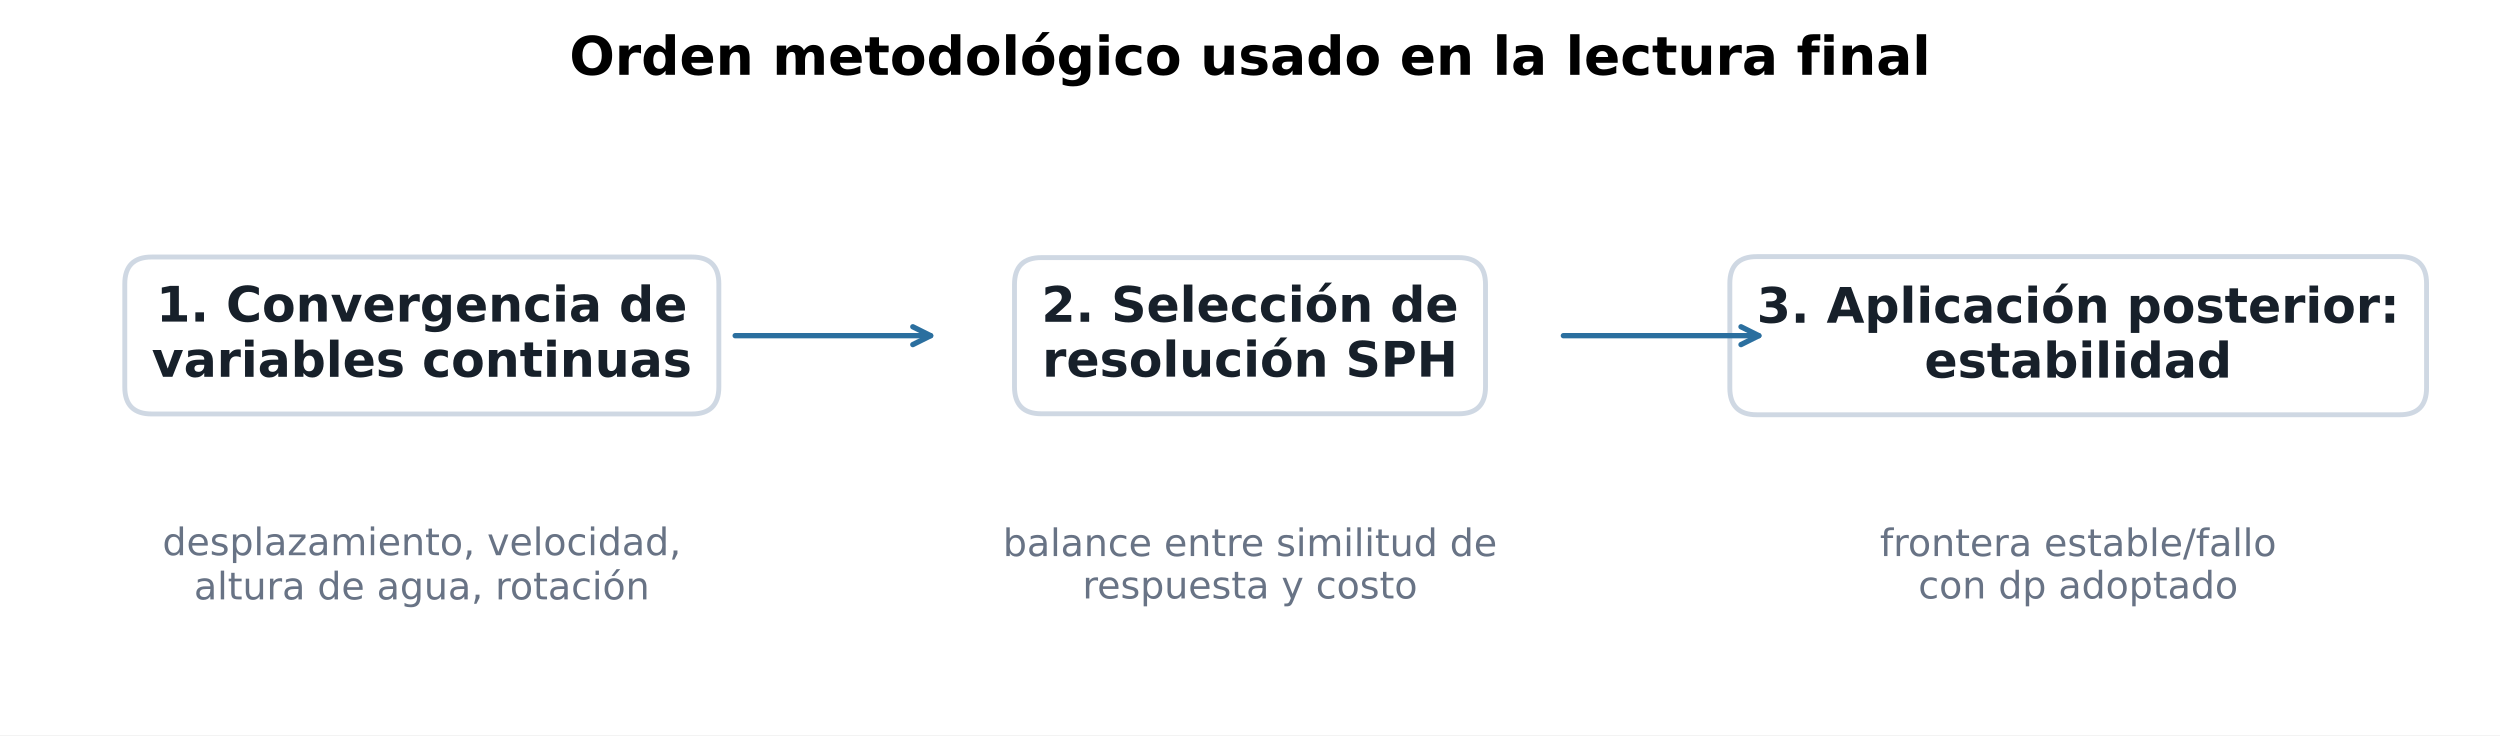
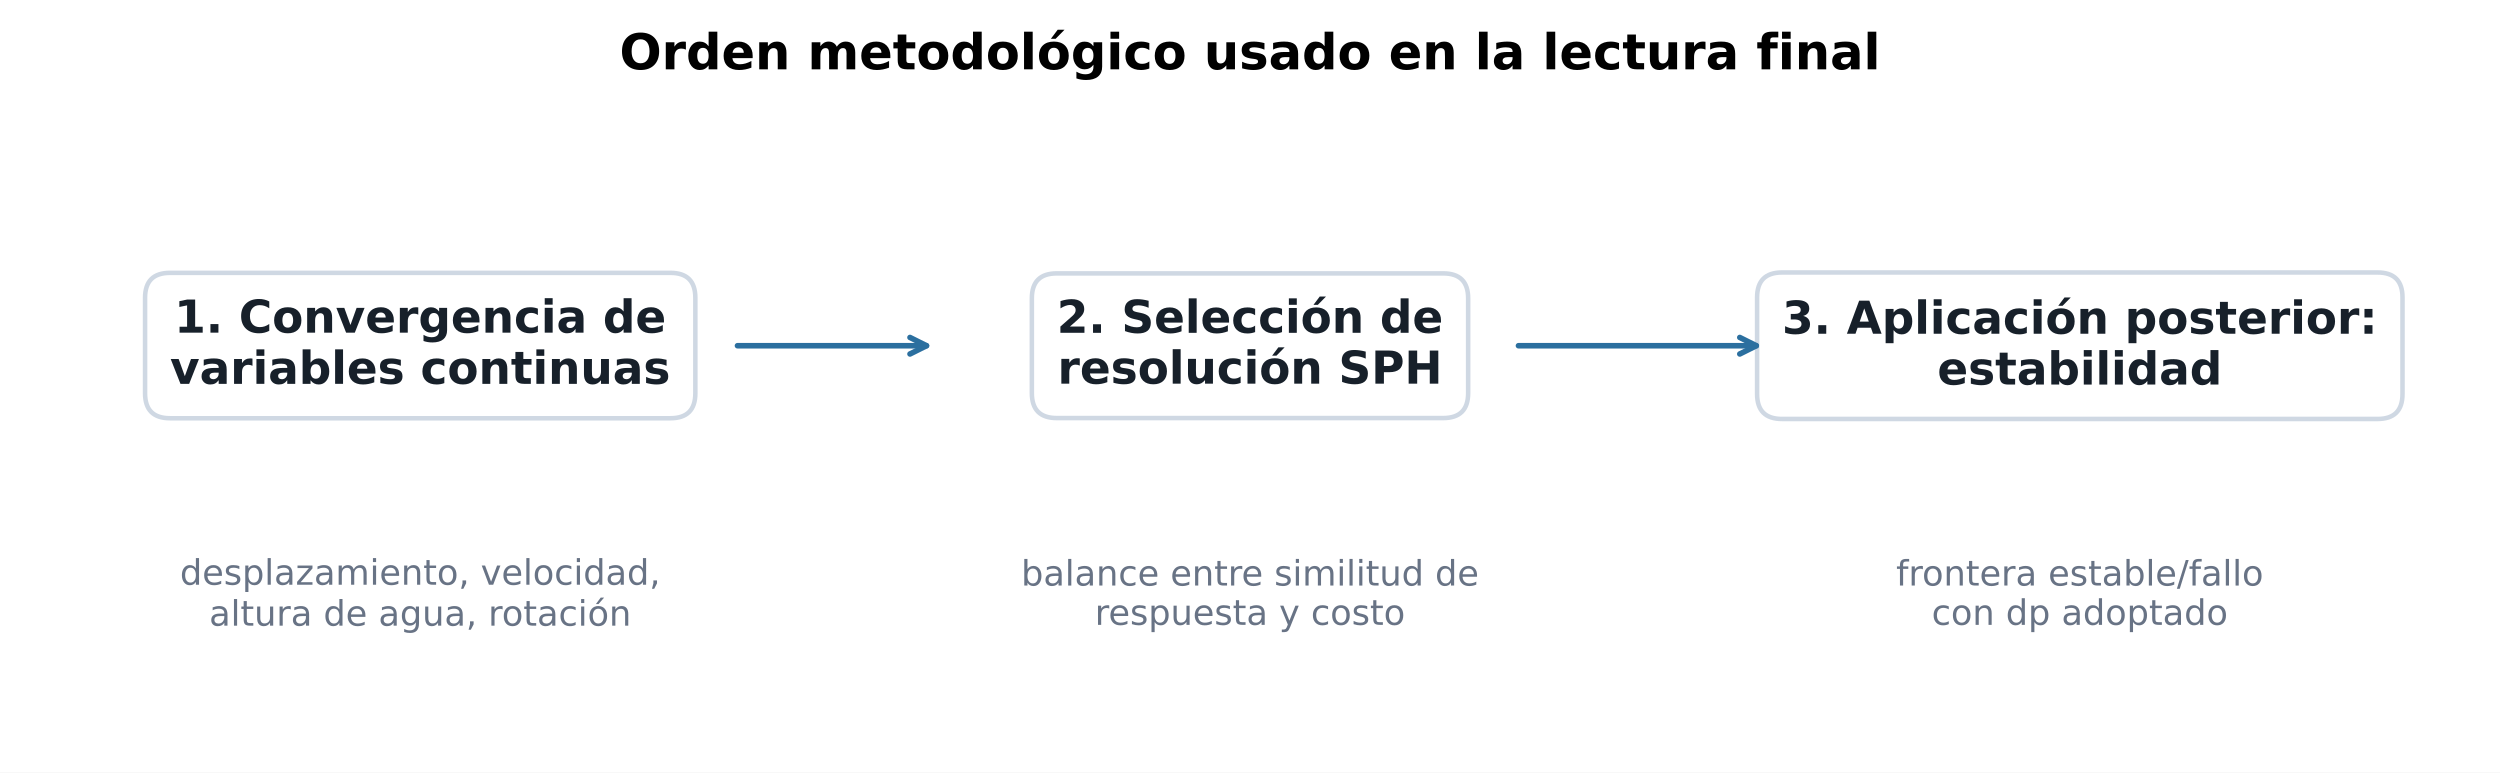
- <svg xmlns="http://www.w3.org/2000/svg" xmlns:xlink="http://www.w3.org/1999/xlink" width="561.24pt" height="165.054pt" viewBox="0 0 561.24 165.054" version="1.1">
+ <svg xmlns="http://www.w3.org/2000/svg" xmlns:xlink="http://www.w3.org/1999/xlink" width="605.88pt" height="187.23pt" viewBox="0 0 605.88 187.23" version="1.1">
  <defs>
    <style type="text/css">*{stroke-linejoin: round; stroke-linecap: butt}</style>
  </defs>
  <g id="figure_1">
    <g id="patch_1">
-       <path d="M 0 165.054  L 561.24 165.054  L 561.24 0  L 0 0  z " style="fill: #ffffff" />
+       <path d="M 0 187.23  L 605.88 187.23  L 605.88 0  L 0 0  z " style="fill: #ffffff" />
    </g>
    <g id="axes_1">
      <g id="text_1">
        <g id="patch_2">
-           <path d="M 34.063 92.934  L 155.326 92.934  Q 161.376 92.934 161.376 86.884  L 161.376 63.749  Q 161.376 57.699 155.326 57.699  L 34.063 57.699  Q 28.013 57.699 28.013 63.749  L 28.013 86.884  Q 28.013 92.934 34.063 92.934  z " style="fill: #ffffff; stroke: #cfd8e3; stroke-width: 1.1; stroke-linejoin: miter" />
-         </g>
-         <g style="fill: #17202a" transform="translate(35.08299 72.19295) scale(0.11 -0.11)">
+           <path d="M 41.205 101.361  L 162.468 101.361  Q 168.518 101.361 168.518 95.311  L 168.518 72.176  Q 168.518 66.126 162.468 66.126  L 41.205 66.126  Q 35.155 66.126 35.155 72.176  L 35.155 95.311  Q 35.155 101.361 41.205 101.361  z " style="fill: #ffffff; stroke: #cfd8e3; stroke-width: 1.1; stroke-linejoin: miter" />
+         </g>
+         <g style="fill: #17202a" transform="translate(42.22539 80.61983) scale(0.11 -0.11)">
          <defs>
            <path id="DejaVuSans-Bold-31" d="M 750 831  L 1813 831  L 1813 3847  L 722 3622  L 722 4441  L 1806 4666  L 2950 4666  L 2950 831  L 4013 831  L 4013 0  L 750 0  L 750 831  z " transform="scale(0.015625)" />
            <path id="DejaVuSans-Bold-2e" d="M 653 1209  L 1778 1209  L 1778 0  L 653 0  L 653 1209  z " transform="scale(0.015625)" />
            <path id="DejaVuSans-Bold-20" transform="scale(0.015625)" />
            <path id="DejaVuSans-Bold-43" d="M 4288 256  Q 3956 84 3597 -3  Q 3238 -91 2847 -91  Q 1681 -91 1000 561  Q 319 1213 319 2328  Q 319 3447 1000 4098  Q 1681 4750 2847 4750  Q 3238 4750 3597 4662  Q 3956 4575 4288 4403  L 4288 3438  Q 3953 3666 3628 3772  Q 3303 3878 2944 3878  Q 2300 3878 1931 3465  Q 1563 3053 1563 2328  Q 1563 1606 1931 1193  Q 2300 781 2944 781  Q 3303 781 3628 887  Q 3953 994 4288 1222  L 4288 256  z " transform="scale(0.015625)" />
            <path id="DejaVuSans-Bold-6f" d="M 2203 2784  Q 1831 2784 1636 2517  Q 1441 2250 1441 1747  Q 1441 1244 1636 976  Q 1831 709 2203 709  Q 2569 709 2762 976  Q 2956 1244 2956 1747  Q 2956 2250 2762 2517  Q 2569 2784 2203 2784  z M 2203 3584  Q 3106 3584 3614 3096  Q 4122 2609 4122 1747  Q 4122 884 3614 396  Q 3106 -91 2203 -91  Q 1297 -91 786 396  Q 275 884 275 1747  Q 275 2609 786 3096  Q 1297 3584 2203 3584  z " transform="scale(0.015625)" />
            <path id="DejaVuSans-Bold-6e" d="M 4056 2131  L 4056 0  L 2931 0  L 2931 347  L 2931 1631  Q 2931 2084 2911 2256  Q 2891 2428 2841 2509  Q 2775 2619 2662 2680  Q 2550 2741 2406 2741  Q 2056 2741 1856 2470  Q 1656 2200 1656 1722  L 1656 0  L 538 0  L 538 3500  L 1656 3500  L 1656 2988  Q 1909 3294 2193 3439  Q 2478 3584 2822 3584  Q 3428 3584 3742 3212  Q 4056 2841 4056 2131  z " transform="scale(0.015625)" />
            <path id="DejaVuSans-Bold-76" d="M 97 3500  L 1216 3500  L 2088 1081  L 2956 3500  L 4078 3500  L 2700 0  L 1472 0  L 97 3500  z " transform="scale(0.015625)" />
            <path id="DejaVuSans-Bold-65" d="M 4031 1759  L 4031 1441  L 1416 1441  Q 1456 1047 1700 850  Q 1944 653 2381 653  Q 2734 653 3104 758  Q 3475 863 3866 1075  L 3866 213  Q 3469 63 3072 -14  Q 2675 -91 2278 -91  Q 1328 -91 801 392  Q 275 875 275 1747  Q 275 2603 792 3093  Q 1309 3584 2216 3584  Q 3041 3584 3536 3087  Q 4031 2591 4031 1759  z M 2881 2131  Q 2881 2450 2695 2645  Q 2509 2841 2209 2841  Q 1884 2841 1681 2658  Q 1478 2475 1428 2131  L 2881 2131  z " transform="scale(0.015625)" />
            <path id="DejaVuSans-Bold-72" d="M 3138 2547  Q 2991 2616 2845 2648  Q 2700 2681 2553 2681  Q 2122 2681 1889 2404  Q 1656 2128 1656 1613  L 1656 0  L 538 0  L 538 3500  L 1656 3500  L 1656 2925  Q 1872 3269 2151 3426  Q 2431 3584 2822 3584  Q 2878 3584 2943 3579  Q 3009 3575 3134 3559  L 3138 2547  z " transform="scale(0.015625)" />
            <path id="DejaVuSans-Bold-67" d="M 2919 594  Q 2688 288 2409 144  Q 2131 0 1766 0  Q 1125 0 706 504  Q 288 1009 288 1791  Q 288 2575 706 3076  Q 1125 3578 1766 3578  Q 2131 3578 2409 3434  Q 2688 3291 2919 2981  L 2919 3500  L 4044 3500  L 4044 353  Q 4044 -491 3511 -936  Q 2978 -1381 1966 -1381  Q 1638 -1381 1331 -1331  Q 1025 -1281 716 -1178  L 716 -306  Q 1009 -475 1290 -558  Q 1572 -641 1856 -641  Q 2406 -641 2662 -400  Q 2919 -159 2919 353  L 2919 594  z M 2181 2772  Q 1834 2772 1640 2515  Q 1447 2259 1447 1791  Q 1447 1309 1634 1061  Q 1822 813 2181 813  Q 2531 813 2725 1069  Q 2919 1325 2919 1791  Q 2919 2259 2725 2515  Q 2531 2772 2181 2772  z " transform="scale(0.015625)" />
            <path id="DejaVuSans-Bold-63" d="M 3366 3391  L 3366 2478  Q 3138 2634 2908 2709  Q 2678 2784 2431 2784  Q 1963 2784 1702 2511  Q 1441 2238 1441 1747  Q 1441 1256 1702 982  Q 1963 709 2431 709  Q 2694 709 2930 787  Q 3166 866 3366 1019  L 3366 103  Q 3103 6 2833 -42  Q 2563 -91 2291 -91  Q 1344 -91 809 395  Q 275 881 275 1747  Q 275 2613 809 3098  Q 1344 3584 2291 3584  Q 2566 3584 2833 3536  Q 3100 3488 3366 3391  z " transform="scale(0.015625)" />
            <path id="DejaVuSans-Bold-69" d="M 538 3500  L 1656 3500  L 1656 0  L 538 0  L 538 3500  z M 538 4863  L 1656 4863  L 1656 3950  L 538 3950  L 538 4863  z " transform="scale(0.015625)" />
            <path id="DejaVuSans-Bold-61" d="M 2106 1575  Q 1756 1575 1579 1456  Q 1403 1338 1403 1106  Q 1403 894 1545 773  Q 1688 653 1941 653  Q 2256 653 2472 879  Q 2688 1106 2688 1447  L 2688 1575  L 2106 1575  z M 3816 1997  L 3816 0  L 2688 0  L 2688 519  Q 2463 200 2181 54  Q 1900 -91 1497 -91  Q 953 -91 614 226  Q 275 544 275 1050  Q 275 1666 698 1953  Q 1122 2241 2028 2241  L 2688 2241  L 2688 2328  Q 2688 2594 2478 2717  Q 2269 2841 1825 2841  Q 1466 2841 1156 2769  Q 847 2697 581 2553  L 581 3406  Q 941 3494 1303 3539  Q 1666 3584 2028 3584  Q 2975 3584 3395 3211  Q 3816 2838 3816 1997  z " transform="scale(0.015625)" />
            <path id="DejaVuSans-Bold-64" d="M 2919 2988  L 2919 4863  L 4044 4863  L 4044 0  L 2919 0  L 2919 506  Q 2688 197 2409 53  Q 2131 -91 1766 -91  Q 1119 -91 703 423  Q 288 938 288 1747  Q 288 2556 703 3070  Q 1119 3584 1766 3584  Q 2128 3584 2408 3439  Q 2688 3294 2919 2988  z M 2181 722  Q 2541 722 2730 984  Q 2919 1247 2919 1747  Q 2919 2247 2730 2509  Q 2541 2772 2181 2772  Q 1825 2772 1636 2509  Q 1447 2247 1447 1747  Q 1447 1247 1636 984  Q 1825 722 2181 722  z " transform="scale(0.015625)" />
          </defs>
          <use xlink:href="#DejaVuSans-Bold-31" />
          <use xlink:href="#DejaVuSans-Bold-2e" x="69.58" />
          <use xlink:href="#DejaVuSans-Bold-20" x="107.568" />
          <use xlink:href="#DejaVuSans-Bold-43" x="142.383" />
          <use xlink:href="#DejaVuSans-Bold-6f" x="215.771" />
          <use xlink:href="#DejaVuSans-Bold-6e" x="284.473" />
          <use xlink:href="#DejaVuSans-Bold-76" x="355.664" />
          <use xlink:href="#DejaVuSans-Bold-65" x="420.85" />
          <use xlink:href="#DejaVuSans-Bold-72" x="488.672" />
          <use xlink:href="#DejaVuSans-Bold-67" x="537.988" />
          <use xlink:href="#DejaVuSans-Bold-65" x="609.57" />
          <use xlink:href="#DejaVuSans-Bold-6e" x="677.393" />
          <use xlink:href="#DejaVuSans-Bold-63" x="748.584" />
          <use xlink:href="#DejaVuSans-Bold-69" x="807.861" />
          <use xlink:href="#DejaVuSans-Bold-61" x="842.139" />
          <use xlink:href="#DejaVuSans-Bold-20" x="909.619" />
          <use xlink:href="#DejaVuSans-Bold-64" x="944.434" />
          <use xlink:href="#DejaVuSans-Bold-65" x="1016.016" />
        </g>
-         <g style="fill: #17202a" transform="translate(34.06292 84.59648) scale(0.11 -0.11)">
+         <g style="fill: #17202a" transform="translate(41.20532 93.02336) scale(0.11 -0.11)">
          <defs>
            <path id="DejaVuSans-Bold-62" d="M 2400 722  Q 2759 722 2948 984  Q 3138 1247 3138 1747  Q 3138 2247 2948 2509  Q 2759 2772 2400 2772  Q 2041 2772 1848 2508  Q 1656 2244 1656 1747  Q 1656 1250 1848 986  Q 2041 722 2400 722  z M 1656 2988  Q 1888 3294 2169 3439  Q 2450 3584 2816 3584  Q 3463 3584 3878 3070  Q 4294 2556 4294 1747  Q 4294 938 3878 423  Q 3463 -91 2816 -91  Q 2450 -91 2169 54  Q 1888 200 1656 506  L 1656 0  L 538 0  L 538 4863  L 1656 4863  L 1656 2988  z " transform="scale(0.015625)" />
            <path id="DejaVuSans-Bold-6c" d="M 538 4863  L 1656 4863  L 1656 0  L 538 0  L 538 4863  z " transform="scale(0.015625)" />
            <path id="DejaVuSans-Bold-73" d="M 3272 3391  L 3272 2541  Q 2913 2691 2578 2766  Q 2244 2841 1947 2841  Q 1628 2841 1473 2761  Q 1319 2681 1319 2516  Q 1319 2381 1436 2309  Q 1553 2238 1856 2203  L 2053 2175  Q 2913 2066 3209 1816  Q 3506 1566 3506 1031  Q 3506 472 3093 190  Q 2681 -91 1863 -91  Q 1516 -91 1145 -36  Q 775 19 384 128  L 384 978  Q 719 816 1070 734  Q 1422 653 1784 653  Q 2113 653 2278 743  Q 2444 834 2444 1013  Q 2444 1163 2330 1236  Q 2216 1309 1875 1350  L 1678 1375  Q 931 1469 631 1722  Q 331 1975 331 2491  Q 331 3047 712 3315  Q 1094 3584 1881 3584  Q 2191 3584 2531 3537  Q 2872 3491 3272 3391  z " transform="scale(0.015625)" />
            <path id="DejaVuSans-Bold-74" d="M 1759 4494  L 1759 3500  L 2913 3500  L 2913 2700  L 1759 2700  L 1759 1216  Q 1759 972 1856 886  Q 1953 800 2241 800  L 2816 800  L 2816 0  L 1856 0  Q 1194 0 917 276  Q 641 553 641 1216  L 641 2700  L 84 2700  L 84 3500  L 641 3500  L 641 4494  L 1759 4494  z " transform="scale(0.015625)" />
            <path id="DejaVuSans-Bold-75" d="M 500 1363  L 500 3500  L 1625 3500  L 1625 3150  Q 1625 2866 1622 2436  Q 1619 2006 1619 1863  Q 1619 1441 1641 1255  Q 1663 1069 1716 984  Q 1784 875 1895 815  Q 2006 756 2150 756  Q 2500 756 2700 1025  Q 2900 1294 2900 1772  L 2900 3500  L 4019 3500  L 4019 0  L 2900 0  L 2900 506  Q 2647 200 2364 54  Q 2081 -91 1741 -91  Q 1134 -91 817 281  Q 500 653 500 1363  z " transform="scale(0.015625)" />
          </defs>
          <use xlink:href="#DejaVuSans-Bold-76" />
          <use xlink:href="#DejaVuSans-Bold-61" x="65.186" />
          <use xlink:href="#DejaVuSans-Bold-72" x="132.666" />
          <use xlink:href="#DejaVuSans-Bold-69" x="181.982" />
          <use xlink:href="#DejaVuSans-Bold-61" x="216.26" />
          <use xlink:href="#DejaVuSans-Bold-62" x="283.74" />
          <use xlink:href="#DejaVuSans-Bold-6c" x="355.322" />
          <use xlink:href="#DejaVuSans-Bold-65" x="389.6" />
          <use xlink:href="#DejaVuSans-Bold-73" x="457.422" />
          <use xlink:href="#DejaVuSans-Bold-20" x="516.943" />
          <use xlink:href="#DejaVuSans-Bold-63" x="551.758" />
          <use xlink:href="#DejaVuSans-Bold-6f" x="611.035" />
          <use xlink:href="#DejaVuSans-Bold-6e" x="679.736" />
          <use xlink:href="#DejaVuSans-Bold-74" x="750.928" />
          <use xlink:href="#DejaVuSans-Bold-69" x="798.73" />
          <use xlink:href="#DejaVuSans-Bold-6e" x="833.008" />
          <use xlink:href="#DejaVuSans-Bold-75" x="904.199" />
          <use xlink:href="#DejaVuSans-Bold-61" x="975.391" />
          <use xlink:href="#DejaVuSans-Bold-73" x="1042.871" />
        </g>
      </g>
      <g id="text_2">
-         <g style="fill: #687385" transform="translate(36.47139 124.6336) scale(0.085 -0.085)">
+         <g style="fill: #687385" transform="translate(43.61379 141.7092) scale(0.085 -0.085)">
          <defs>
            <path id="DejaVuSans-64" d="M 2906 2969  L 2906 4863  L 3481 4863  L 3481 0  L 2906 0  L 2906 525  Q 2725 213 2448 61  Q 2172 -91 1784 -91  Q 1150 -91 751 415  Q 353 922 353 1747  Q 353 2572 751 3078  Q 1150 3584 1784 3584  Q 2172 3584 2448 3432  Q 2725 3281 2906 2969  z M 947 1747  Q 947 1113 1208 752  Q 1469 391 1925 391  Q 2381 391 2643 752  Q 2906 1113 2906 1747  Q 2906 2381 2643 2742  Q 2381 3103 1925 3103  Q 1469 3103 1208 2742  Q 947 2381 947 1747  z " transform="scale(0.015625)" />
            <path id="DejaVuSans-65" d="M 3597 1894  L 3597 1613  L 953 1613  Q 991 1019 1311 708  Q 1631 397 2203 397  Q 2534 397 2845 478  Q 3156 559 3463 722  L 3463 178  Q 3153 47 2828 -22  Q 2503 -91 2169 -91  Q 1331 -91 842 396  Q 353 884 353 1716  Q 353 2575 817 3079  Q 1281 3584 2069 3584  Q 2775 3584 3186 3129  Q 3597 2675 3597 1894  z M 3022 2063  Q 3016 2534 2758 2815  Q 2500 3097 2075 3097  Q 1594 3097 1305 2825  Q 1016 2553 972 2059  L 3022 2063  z " transform="scale(0.015625)" />
            <path id="DejaVuSans-73" d="M 2834 3397  L 2834 2853  Q 2591 2978 2328 3040  Q 2066 3103 1784 3103  Q 1356 3103 1142 2972  Q 928 2841 928 2578  Q 928 2378 1081 2264  Q 1234 2150 1697 2047  L 1894 2003  Q 2506 1872 2764 1633  Q 3022 1394 3022 966  Q 3022 478 2636 193  Q 2250 -91 1575 -91  Q 1294 -91 989 -36  Q 684 19 347 128  L 347 722  Q 666 556 975 473  Q 1284 391 1588 391  Q 1994 391 2212 530  Q 2431 669 2431 922  Q 2431 1156 2273 1281  Q 2116 1406 1581 1522  L 1381 1569  Q 847 1681 609 1914  Q 372 2147 372 2553  Q 372 3047 722 3315  Q 1072 3584 1716 3584  Q 2034 3584 2315 3537  Q 2597 3491 2834 3397  z " transform="scale(0.015625)" />
            <path id="DejaVuSans-70" d="M 1159 525  L 1159 -1331  L 581 -1331  L 581 3500  L 1159 3500  L 1159 2969  Q 1341 3281 1617 3432  Q 1894 3584 2278 3584  Q 2916 3584 3314 3078  Q 3713 2572 3713 1747  Q 3713 922 3314 415  Q 2916 -91 2278 -91  Q 1894 -91 1617 61  Q 1341 213 1159 525  z M 3116 1747  Q 3116 2381 2855 2742  Q 2594 3103 2138 3103  Q 1681 3103 1420 2742  Q 1159 2381 1159 1747  Q 1159 1113 1420 752  Q 1681 391 2138 391  Q 2594 391 2855 752  Q 3116 1113 3116 1747  z " transform="scale(0.015625)" />
            <path id="DejaVuSans-6c" d="M 603 4863  L 1178 4863  L 1178 0  L 603 0  L 603 4863  z " transform="scale(0.015625)" />
            <path id="DejaVuSans-61" d="M 2194 1759  Q 1497 1759 1228 1600  Q 959 1441 959 1056  Q 959 750 1161 570  Q 1363 391 1709 391  Q 2188 391 2477 730  Q 2766 1069 2766 1631  L 2766 1759  L 2194 1759  z M 3341 1997  L 3341 0  L 2766 0  L 2766 531  Q 2569 213 2275 61  Q 1981 -91 1556 -91  Q 1019 -91 701 211  Q 384 513 384 1019  Q 384 1609 779 1909  Q 1175 2209 1959 2209  L 2766 2209  L 2766 2266  Q 2766 2663 2505 2880  Q 2244 3097 1772 3097  Q 1472 3097 1187 3025  Q 903 2953 641 2809  L 641 3341  Q 956 3463 1253 3523  Q 1550 3584 1831 3584  Q 2591 3584 2966 3190  Q 3341 2797 3341 1997  z " transform="scale(0.015625)" />
            <path id="DejaVuSans-7a" d="M 353 3500  L 3084 3500  L 3084 2975  L 922 459  L 3084 459  L 3084 0  L 275 0  L 275 525  L 2438 3041  L 353 3041  L 353 3500  z " transform="scale(0.015625)" />
            <path id="DejaVuSans-6d" d="M 3328 2828  Q 3544 3216 3844 3400  Q 4144 3584 4550 3584  Q 5097 3584 5394 3201  Q 5691 2819 5691 2113  L 5691 0  L 5113 0  L 5113 2094  Q 5113 2597 4934 2840  Q 4756 3084 4391 3084  Q 3944 3084 3684 2787  Q 3425 2491 3425 1978  L 3425 0  L 2847 0  L 2847 2094  Q 2847 2600 2669 2842  Q 2491 3084 2119 3084  Q 1678 3084 1418 2786  Q 1159 2488 1159 1978  L 1159 0  L 581 0  L 581 3500  L 1159 3500  L 1159 2956  Q 1356 3278 1631 3431  Q 1906 3584 2284 3584  Q 2666 3584 2933 3390  Q 3200 3197 3328 2828  z " transform="scale(0.015625)" />
            <path id="DejaVuSans-69" d="M 603 3500  L 1178 3500  L 1178 0  L 603 0  L 603 3500  z M 603 4863  L 1178 4863  L 1178 4134  L 603 4134  L 603 4863  z " transform="scale(0.015625)" />
            <path id="DejaVuSans-6e" d="M 3513 2113  L 3513 0  L 2938 0  L 2938 2094  Q 2938 2591 2744 2837  Q 2550 3084 2163 3084  Q 1697 3084 1428 2787  Q 1159 2491 1159 1978  L 1159 0  L 581 0  L 581 3500  L 1159 3500  L 1159 2956  Q 1366 3272 1645 3428  Q 1925 3584 2291 3584  Q 2894 3584 3203 3211  Q 3513 2838 3513 2113  z " transform="scale(0.015625)" />
            <path id="DejaVuSans-74" d="M 1172 4494  L 1172 3500  L 2356 3500  L 2356 3053  L 1172 3053  L 1172 1153  Q 1172 725 1289 603  Q 1406 481 1766 481  L 2356 481  L 2356 0  L 1766 0  Q 1100 0 847 248  Q 594 497 594 1153  L 594 3053  L 172 3053  L 172 3500  L 594 3500  L 594 4494  L 1172 4494  z " transform="scale(0.015625)" />
            <path id="DejaVuSans-6f" d="M 1959 3097  Q 1497 3097 1228 2736  Q 959 2375 959 1747  Q 959 1119 1226 758  Q 1494 397 1959 397  Q 2419 397 2687 759  Q 2956 1122 2956 1747  Q 2956 2369 2687 2733  Q 2419 3097 1959 3097  z M 1959 3584  Q 2709 3584 3137 3096  Q 3566 2609 3566 1747  Q 3566 888 3137 398  Q 2709 -91 1959 -91  Q 1206 -91 779 398  Q 353 888 353 1747  Q 353 2609 779 3096  Q 1206 3584 1959 3584  z " transform="scale(0.015625)" />
            <path id="DejaVuSans-2c" d="M 750 794  L 1409 794  L 1409 256  L 897 -744  L 494 -744  L 750 256  L 750 794  z " transform="scale(0.015625)" />
            <path id="DejaVuSans-20" transform="scale(0.015625)" />
            <path id="DejaVuSans-76" d="M 191 3500  L 800 3500  L 1894 563  L 2988 3500  L 3597 3500  L 2284 0  L 1503 0  L 191 3500  z " transform="scale(0.015625)" />
            <path id="DejaVuSans-63" d="M 3122 3366  L 3122 2828  Q 2878 2963 2633 3030  Q 2388 3097 2138 3097  Q 1578 3097 1268 2742  Q 959 2388 959 1747  Q 959 1106 1268 751  Q 1578 397 2138 397  Q 2388 397 2633 464  Q 2878 531 3122 666  L 3122 134  Q 2881 22 2623 -34  Q 2366 -91 2075 -91  Q 1284 -91 818 406  Q 353 903 353 1747  Q 353 2603 823 3093  Q 1294 3584 2113 3584  Q 2378 3584 2631 3529  Q 2884 3475 3122 3366  z " transform="scale(0.015625)" />
          </defs>
          <use xlink:href="#DejaVuSans-64" />
          <use xlink:href="#DejaVuSans-65" x="63.477" />
          <use xlink:href="#DejaVuSans-73" x="125" />
          <use xlink:href="#DejaVuSans-70" x="177.1" />
          <use xlink:href="#DejaVuSans-6c" x="240.576" />
          <use xlink:href="#DejaVuSans-61" x="268.359" />
          <use xlink:href="#DejaVuSans-7a" x="329.639" />
          <use xlink:href="#DejaVuSans-61" x="382.129" />
          <use xlink:href="#DejaVuSans-6d" x="443.408" />
          <use xlink:href="#DejaVuSans-69" x="540.82" />
          <use xlink:href="#DejaVuSans-65" x="568.604" />
          <use xlink:href="#DejaVuSans-6e" x="630.127" />
          <use xlink:href="#DejaVuSans-74" x="693.506" />
          <use xlink:href="#DejaVuSans-6f" x="732.715" />
          <use xlink:href="#DejaVuSans-2c" x="793.896" />
          <use xlink:href="#DejaVuSans-20" x="825.684" />
          <use xlink:href="#DejaVuSans-76" x="857.471" />
          <use xlink:href="#DejaVuSans-65" x="916.65" />
          <use xlink:href="#DejaVuSans-6c" x="978.174" />
          <use xlink:href="#DejaVuSans-6f" x="1005.957" />
          <use xlink:href="#DejaVuSans-63" x="1067.139" />
          <use xlink:href="#DejaVuSans-69" x="1122.119" />
          <use xlink:href="#DejaVuSans-64" x="1149.902" />
          <use xlink:href="#DejaVuSans-61" x="1213.379" />
          <use xlink:href="#DejaVuSans-64" x="1274.658" />
          <use xlink:href="#DejaVuSans-2c" x="1338.135" />
        </g>
-         <g style="fill: #687385" transform="translate(43.54764 134.5598) scale(0.085 -0.085)">
+         <g style="fill: #687385" transform="translate(50.69004 151.6353) scale(0.085 -0.085)">
          <defs>
            <path id="DejaVuSans-75" d="M 544 1381  L 544 3500  L 1119 3500  L 1119 1403  Q 1119 906 1312 657  Q 1506 409 1894 409  Q 2359 409 2629 706  Q 2900 1003 2900 1516  L 2900 3500  L 3475 3500  L 3475 0  L 2900 0  L 2900 538  Q 2691 219 2414 64  Q 2138 -91 1772 -91  Q 1169 -91 856 284  Q 544 659 544 1381  z M 1991 3584  L 1991 3584  z " transform="scale(0.015625)" />
            <path id="DejaVuSans-72" d="M 2631 2963  Q 2534 3019 2420 3045  Q 2306 3072 2169 3072  Q 1681 3072 1420 2755  Q 1159 2438 1159 1844  L 1159 0  L 581 0  L 581 3500  L 1159 3500  L 1159 2956  Q 1341 3275 1631 3429  Q 1922 3584 2338 3584  Q 2397 3584 2469 3576  Q 2541 3569 2628 3553  L 2631 2963  z " transform="scale(0.015625)" />
            <path id="DejaVuSans-67" d="M 2906 1791  Q 2906 2416 2648 2759  Q 2391 3103 1925 3103  Q 1463 3103 1205 2759  Q 947 2416 947 1791  Q 947 1169 1205 825  Q 1463 481 1925 481  Q 2391 481 2648 825  Q 2906 1169 2906 1791  z M 3481 434  Q 3481 -459 3084 -895  Q 2688 -1331 1869 -1331  Q 1566 -1331 1297 -1286  Q 1028 -1241 775 -1147  L 775 -588  Q 1028 -725 1275 -790  Q 1522 -856 1778 -856  Q 2344 -856 2625 -561  Q 2906 -266 2906 331  L 2906 616  Q 2728 306 2450 153  Q 2172 0 1784 0  Q 1141 0 747 490  Q 353 981 353 1791  Q 353 2603 747 3093  Q 1141 3584 1784 3584  Q 2172 3584 2450 3431  Q 2728 3278 2906 2969  L 2906 3500  L 3481 3500  L 3481 434  z " transform="scale(0.015625)" />
            <path id="DejaVuSans-f3" d="M 1959 3097  Q 1497 3097 1228 2736  Q 959 2375 959 1747  Q 959 1119 1226 758  Q 1494 397 1959 397  Q 2419 397 2687 759  Q 2956 1122 2956 1747  Q 2956 2369 2687 2733  Q 2419 3097 1959 3097  z M 1959 3584  Q 2709 3584 3137 3096  Q 3566 2609 3566 1747  Q 3566 888 3137 398  Q 2709 -91 1959 -91  Q 1206 -91 779 398  Q 353 888 353 1747  Q 353 2609 779 3096  Q 1206 3584 1959 3584  z M 2394 5119  L 3016 5119  L 1998 3944  L 1519 3944  L 2394 5119  z " transform="scale(0.015625)" />
          </defs>
          <use xlink:href="#DejaVuSans-61" />
          <use xlink:href="#DejaVuSans-6c" x="61.279" />
          <use xlink:href="#DejaVuSans-74" x="89.062" />
          <use xlink:href="#DejaVuSans-75" x="128.271" />
          <use xlink:href="#DejaVuSans-72" x="191.65" />
          <use xlink:href="#DejaVuSans-61" x="232.764" />
          <use xlink:href="#DejaVuSans-20" x="294.043" />
          <use xlink:href="#DejaVuSans-64" x="325.83" />
          <use xlink:href="#DejaVuSans-65" x="389.307" />
          <use xlink:href="#DejaVuSans-20" x="450.83" />
          <use xlink:href="#DejaVuSans-61" x="482.617" />
          <use xlink:href="#DejaVuSans-67" x="543.896" />
          <use xlink:href="#DejaVuSans-75" x="607.373" />
          <use xlink:href="#DejaVuSans-61" x="670.752" />
          <use xlink:href="#DejaVuSans-2c" x="732.031" />
          <use xlink:href="#DejaVuSans-20" x="763.818" />
          <use xlink:href="#DejaVuSans-72" x="795.605" />
          <use xlink:href="#DejaVuSans-6f" x="834.469" />
          <use xlink:href="#DejaVuSans-74" x="895.65" />
          <use xlink:href="#DejaVuSans-61" x="934.859" />
          <use xlink:href="#DejaVuSans-63" x="996.139" />
          <use xlink:href="#DejaVuSans-69" x="1051.119" />
          <use xlink:href="#DejaVuSans-f3" x="1078.902" />
          <use xlink:href="#DejaVuSans-6e" x="1140.084" />
        </g>
      </g>
      <g id="text_3">
        <g id="patch_3">
-           <path d="M 233.8 92.891  L 327.44 92.891  Q 333.49 92.891 333.49 86.841  L 333.49 63.878  Q 333.49 57.828 327.44 57.828  L 233.8 57.828  Q 227.75 57.828 227.75 63.878  L 227.75 86.841  Q 227.75 92.891 233.8 92.891  z " style="fill: #ffffff; stroke: #cfd8e3; stroke-width: 1.1; stroke-linejoin: miter" />
-         </g>
-         <g style="fill: #17202a" transform="translate(233.7995 72.23592) scale(0.11 -0.11)">
+           <path d="M 256.12 101.318  L 349.76 101.318  Q 355.81 101.318 355.81 95.268  L 355.81 72.305  Q 355.81 66.255 349.76 66.255  L 256.12 66.255  Q 250.07 66.255 250.07 72.305  L 250.07 95.268  Q 250.07 101.318 256.12 101.318  z " style="fill: #ffffff; stroke: #cfd8e3; stroke-width: 1.1; stroke-linejoin: miter" />
+         </g>
+         <g style="fill: #17202a" transform="translate(256.1195 80.6628) scale(0.11 -0.11)">
          <defs>
            <path id="DejaVuSans-Bold-32" d="M 1844 884  L 3897 884  L 3897 0  L 506 0  L 506 884  L 2209 2388  Q 2438 2594 2547 2791  Q 2656 2988 2656 3200  Q 2656 3528 2436 3728  Q 2216 3928 1850 3928  Q 1569 3928 1234 3808  Q 900 3688 519 3450  L 519 4475  Q 925 4609 1322 4679  Q 1719 4750 2100 4750  Q 2938 4750 3402 4381  Q 3866 4013 3866 3353  Q 3866 2972 3669 2642  Q 3472 2313 2841 1759  L 1844 884  z " transform="scale(0.015625)" />
            <path id="DejaVuSans-Bold-53" d="M 3834 4519  L 3834 3531  Q 3450 3703 3084 3790  Q 2719 3878 2394 3878  Q 1963 3878 1756 3759  Q 1550 3641 1550 3391  Q 1550 3203 1689 3098  Q 1828 2994 2194 2919  L 2706 2816  Q 3484 2659 3812 2340  Q 4141 2022 4141 1434  Q 4141 663 3683 286  Q 3225 -91 2284 -91  Q 1841 -91 1394 -6  Q 947 78 500 244  L 500 1259  Q 947 1022 1364 901  Q 1781 781 2169 781  Q 2563 781 2772 912  Q 2981 1044 2981 1288  Q 2981 1506 2839 1625  Q 2697 1744 2272 1838  L 1806 1941  Q 1106 2091 782 2419  Q 459 2747 459 3303  Q 459 4000 909 4375  Q 1359 4750 2203 4750  Q 2588 4750 2994 4692  Q 3400 4634 3834 4519  z " transform="scale(0.015625)" />
            <path id="DejaVuSans-Bold-f3" d="M 2203 2784  Q 1831 2784 1636 2517  Q 1441 2250 1441 1747  Q 1441 1244 1636 976  Q 1831 709 2203 709  Q 2569 709 2762 976  Q 2956 1244 2956 1747  Q 2956 2250 2762 2517  Q 2569 2784 2203 2784  z M 2203 3584  Q 3106 3584 3614 3096  Q 4122 2609 4122 1747  Q 4122 884 3614 396  Q 3106 -91 2203 -91  Q 1297 -91 786 396  Q 275 884 275 1747  Q 275 2609 786 3096  Q 1297 3584 2203 3584  z M 2694 5119  L 3578 5119  L 2425 3944  L 1813 3944  L 2694 5119  z " transform="scale(0.015625)" />
          </defs>
          <use xlink:href="#DejaVuSans-Bold-32" />
          <use xlink:href="#DejaVuSans-Bold-2e" x="69.58" />
          <use xlink:href="#DejaVuSans-Bold-20" x="107.568" />
          <use xlink:href="#DejaVuSans-Bold-53" x="142.383" />
          <use xlink:href="#DejaVuSans-Bold-65" x="214.404" />
          <use xlink:href="#DejaVuSans-Bold-6c" x="282.227" />
          <use xlink:href="#DejaVuSans-Bold-65" x="316.504" />
          <use xlink:href="#DejaVuSans-Bold-63" x="384.326" />
          <use xlink:href="#DejaVuSans-Bold-63" x="443.604" />
          <use xlink:href="#DejaVuSans-Bold-69" x="502.881" />
          <use xlink:href="#DejaVuSans-Bold-f3" x="537.158" />
          <use xlink:href="#DejaVuSans-Bold-6e" x="605.859" />
          <use xlink:href="#DejaVuSans-Bold-20" x="677.051" />
          <use xlink:href="#DejaVuSans-Bold-64" x="711.865" />
          <use xlink:href="#DejaVuSans-Bold-65" x="783.447" />
        </g>
-         <g style="fill: #17202a" transform="translate(233.9748 84.55351) scale(0.11 -0.11)">
+         <g style="fill: #17202a" transform="translate(256.2948 92.98039) scale(0.11 -0.11)">
          <defs>
            <path id="DejaVuSans-Bold-50" d="M 588 4666  L 2584 4666  Q 3475 4666 3951 4270  Q 4428 3875 4428 3144  Q 4428 2409 3951 2014  Q 3475 1619 2584 1619  L 1791 1619  L 1791 0  L 588 0  L 588 4666  z M 1791 3794  L 1791 2491  L 2456 2491  Q 2806 2491 2997 2661  Q 3188 2831 3188 3144  Q 3188 3456 2997 3625  Q 2806 3794 2456 3794  L 1791 3794  z " transform="scale(0.015625)" />
            <path id="DejaVuSans-Bold-48" d="M 588 4666  L 1791 4666  L 1791 2888  L 3566 2888  L 3566 4666  L 4769 4666  L 4769 0  L 3566 0  L 3566 1978  L 1791 1978  L 1791 0  L 588 0  L 588 4666  z " transform="scale(0.015625)" />
          </defs>
          <use xlink:href="#DejaVuSans-Bold-72" />
          <use xlink:href="#DejaVuSans-Bold-65" x="49.316" />
          <use xlink:href="#DejaVuSans-Bold-73" x="117.139" />
          <use xlink:href="#DejaVuSans-Bold-6f" x="176.66" />
          <use xlink:href="#DejaVuSans-Bold-6c" x="245.361" />
          <use xlink:href="#DejaVuSans-Bold-75" x="279.639" />
          <use xlink:href="#DejaVuSans-Bold-63" x="350.83" />
          <use xlink:href="#DejaVuSans-Bold-69" x="410.107" />
          <use xlink:href="#DejaVuSans-Bold-f3" x="444.385" />
          <use xlink:href="#DejaVuSans-Bold-6e" x="513.086" />
          <use xlink:href="#DejaVuSans-Bold-20" x="584.277" />
          <use xlink:href="#DejaVuSans-Bold-53" x="619.092" />
          <use xlink:href="#DejaVuSans-Bold-50" x="691.113" />
          <use xlink:href="#DejaVuSans-Bold-48" x="764.404" />
        </g>
      </g>
      <g id="text_4">
-         <g style="fill: #687385" transform="translate(225.1462 124.8376) scale(0.085 -0.085)">
+         <g style="fill: #687385" transform="translate(247.4662 141.9132) scale(0.085 -0.085)">
          <defs>
            <path id="DejaVuSans-62" d="M 3116 1747  Q 3116 2381 2855 2742  Q 2594 3103 2138 3103  Q 1681 3103 1420 2742  Q 1159 2381 1159 1747  Q 1159 1113 1420 752  Q 1681 391 2138 391  Q 2594 391 2855 752  Q 3116 1113 3116 1747  z M 1159 2969  Q 1341 3281 1617 3432  Q 1894 3584 2278 3584  Q 2916 3584 3314 3078  Q 3713 2572 3713 1747  Q 3713 922 3314 415  Q 2916 -91 2278 -91  Q 1894 -91 1617 61  Q 1341 213 1159 525  L 1159 0  L 581 0  L 581 4863  L 1159 4863  L 1159 2969  z " transform="scale(0.015625)" />
          </defs>
          <use xlink:href="#DejaVuSans-62" />
          <use xlink:href="#DejaVuSans-61" x="63.477" />
          <use xlink:href="#DejaVuSans-6c" x="124.756" />
          <use xlink:href="#DejaVuSans-61" x="152.539" />
          <use xlink:href="#DejaVuSans-6e" x="213.818" />
          <use xlink:href="#DejaVuSans-63" x="277.197" />
          <use xlink:href="#DejaVuSans-65" x="332.178" />
          <use xlink:href="#DejaVuSans-20" x="393.701" />
          <use xlink:href="#DejaVuSans-65" x="425.488" />
          <use xlink:href="#DejaVuSans-6e" x="487.012" />
          <use xlink:href="#DejaVuSans-74" x="550.391" />
          <use xlink:href="#DejaVuSans-72" x="589.6" />
          <use xlink:href="#DejaVuSans-65" x="628.463" />
          <use xlink:href="#DejaVuSans-20" x="689.986" />
          <use xlink:href="#DejaVuSans-73" x="721.773" />
          <use xlink:href="#DejaVuSans-69" x="773.873" />
          <use xlink:href="#DejaVuSans-6d" x="801.656" />
          <use xlink:href="#DejaVuSans-69" x="899.068" />
          <use xlink:href="#DejaVuSans-6c" x="926.852" />
          <use xlink:href="#DejaVuSans-69" x="954.635" />
          <use xlink:href="#DejaVuSans-74" x="982.418" />
          <use xlink:href="#DejaVuSans-75" x="1021.627" />
          <use xlink:href="#DejaVuSans-64" x="1085.006" />
          <use xlink:href="#DejaVuSans-20" x="1148.482" />
          <use xlink:href="#DejaVuSans-64" x="1180.27" />
          <use xlink:href="#DejaVuSans-65" x="1243.746" />
        </g>
-         <g style="fill: #687385" transform="translate(243.0135 134.3558) scale(0.085 -0.085)">
+         <g style="fill: #687385" transform="translate(265.3335 151.4313) scale(0.085 -0.085)">
          <defs>
            <path id="DejaVuSans-79" d="M 2059 -325  Q 1816 -950 1584 -1140  Q 1353 -1331 966 -1331  L 506 -1331  L 506 -850  L 844 -850  Q 1081 -850 1212 -737  Q 1344 -625 1503 -206  L 1606 56  L 191 3500  L 800 3500  L 1894 763  L 2988 3500  L 3597 3500  L 2059 -325  z " transform="scale(0.015625)" />
          </defs>
          <use xlink:href="#DejaVuSans-72" />
          <use xlink:href="#DejaVuSans-65" x="38.863" />
          <use xlink:href="#DejaVuSans-73" x="100.387" />
          <use xlink:href="#DejaVuSans-70" x="152.486" />
          <use xlink:href="#DejaVuSans-75" x="215.963" />
          <use xlink:href="#DejaVuSans-65" x="279.342" />
          <use xlink:href="#DejaVuSans-73" x="340.865" />
          <use xlink:href="#DejaVuSans-74" x="392.965" />
          <use xlink:href="#DejaVuSans-61" x="432.174" />
          <use xlink:href="#DejaVuSans-20" x="493.453" />
          <use xlink:href="#DejaVuSans-79" x="525.24" />
          <use xlink:href="#DejaVuSans-20" x="584.42" />
          <use xlink:href="#DejaVuSans-63" x="616.207" />
          <use xlink:href="#DejaVuSans-6f" x="671.188" />
          <use xlink:href="#DejaVuSans-73" x="732.369" />
          <use xlink:href="#DejaVuSans-74" x="784.469" />
          <use xlink:href="#DejaVuSans-6f" x="823.678" />
        </g>
      </g>
      <g id="text_5">
        <g id="patch_4">
-           <path d="M 394.388 93.111  L 538.703 93.111  Q 544.753 93.111 544.753 87.061  L 544.753 63.658  Q 544.753 57.608 538.703 57.608  L 394.388 57.608  Q 388.338 57.608 388.338 63.658  L 388.338 87.061  Q 388.338 93.111 394.388 93.111  z " style="fill: #ffffff; stroke: #cfd8e3; stroke-width: 1.1; stroke-linejoin: miter" />
-         </g>
-         <g style="fill: #17202a" transform="translate(394.3882 72.45592) scale(0.11 -0.11)">
+           <path d="M 431.886 101.538  L 576.201 101.538  Q 582.251 101.538 582.251 95.488  L 582.251 72.085  Q 582.251 66.035 576.201 66.035  L 431.886 66.035  Q 425.836 66.035 425.836 72.085  L 425.836 95.488  Q 425.836 101.538 431.886 101.538  z " style="fill: #ffffff; stroke: #cfd8e3; stroke-width: 1.1; stroke-linejoin: miter" />
+         </g>
+         <g style="fill: #17202a" transform="translate(431.8858 80.8828) scale(0.11 -0.11)">
          <defs>
            <path id="DejaVuSans-Bold-33" d="M 2981 2516  Q 3453 2394 3698 2092  Q 3944 1791 3944 1325  Q 3944 631 3412 270  Q 2881 -91 1863 -91  Q 1503 -91 1142 -33  Q 781 25 428 141  L 428 1069  Q 766 900 1098 814  Q 1431 728 1753 728  Q 2231 728 2486 893  Q 2741 1059 2741 1369  Q 2741 1688 2480 1852  Q 2219 2016 1709 2016  L 1228 2016  L 1228 2791  L 1734 2791  Q 2188 2791 2409 2933  Q 2631 3075 2631 3366  Q 2631 3634 2415 3781  Q 2200 3928 1806 3928  Q 1516 3928 1219 3862  Q 922 3797 628 3669  L 628 4550  Q 984 4650 1334 4700  Q 1684 4750 2022 4750  Q 2931 4750 3382 4451  Q 3834 4153 3834 3553  Q 3834 3144 3618 2883  Q 3403 2622 2981 2516  z " transform="scale(0.015625)" />
            <path id="DejaVuSans-Bold-41" d="M 3419 850  L 1538 850  L 1241 0  L 31 0  L 1759 4666  L 3194 4666  L 4922 0  L 3713 0  L 3419 850  z M 1838 1716  L 3116 1716  L 2478 3572  L 1838 1716  z " transform="scale(0.015625)" />
            <path id="DejaVuSans-Bold-70" d="M 1656 506  L 1656 -1331  L 538 -1331  L 538 3500  L 1656 3500  L 1656 2988  Q 1888 3294 2169 3439  Q 2450 3584 2816 3584  Q 3463 3584 3878 3070  Q 4294 2556 4294 1747  Q 4294 938 3878 423  Q 3463 -91 2816 -91  Q 2450 -91 2169 54  Q 1888 200 1656 506  z M 2400 2772  Q 2041 2772 1848 2508  Q 1656 2244 1656 1747  Q 1656 1250 1848 986  Q 2041 722 2400 722  Q 2759 722 2948 984  Q 3138 1247 3138 1747  Q 3138 2247 2948 2509  Q 2759 2772 2400 2772  z " transform="scale(0.015625)" />
            <path id="DejaVuSans-Bold-3a" d="M 716 3500  L 1844 3500  L 1844 2291  L 716 2291  L 716 3500  z M 716 1209  L 1844 1209  L 1844 0  L 716 0  L 716 1209  z " transform="scale(0.015625)" />
          </defs>
          <use xlink:href="#DejaVuSans-Bold-33" />
          <use xlink:href="#DejaVuSans-Bold-2e" x="69.58" />
          <use xlink:href="#DejaVuSans-Bold-20" x="107.568" />
          <use xlink:href="#DejaVuSans-Bold-41" x="142.383" />
          <use xlink:href="#DejaVuSans-Bold-70" x="219.775" />
          <use xlink:href="#DejaVuSans-Bold-6c" x="291.357" />
          <use xlink:href="#DejaVuSans-Bold-69" x="325.635" />
          <use xlink:href="#DejaVuSans-Bold-63" x="359.912" />
          <use xlink:href="#DejaVuSans-Bold-61" x="419.189" />
          <use xlink:href="#DejaVuSans-Bold-63" x="486.67" />
          <use xlink:href="#DejaVuSans-Bold-69" x="545.947" />
          <use xlink:href="#DejaVuSans-Bold-f3" x="580.225" />
          <use xlink:href="#DejaVuSans-Bold-6e" x="648.926" />
          <use xlink:href="#DejaVuSans-Bold-20" x="720.117" />
          <use xlink:href="#DejaVuSans-Bold-70" x="754.932" />
          <use xlink:href="#DejaVuSans-Bold-6f" x="826.514" />
          <use xlink:href="#DejaVuSans-Bold-73" x="895.215" />
          <use xlink:href="#DejaVuSans-Bold-74" x="954.736" />
          <use xlink:href="#DejaVuSans-Bold-65" x="1002.539" />
          <use xlink:href="#DejaVuSans-Bold-72" x="1070.361" />
          <use xlink:href="#DejaVuSans-Bold-69" x="1119.678" />
          <use xlink:href="#DejaVuSans-Bold-6f" x="1153.955" />
          <use xlink:href="#DejaVuSans-Bold-72" x="1222.656" />
          <use xlink:href="#DejaVuSans-Bold-3a" x="1271.973" />
        </g>
-         <g style="fill: #17202a" transform="translate(432.0228 84.77351) scale(0.11 -0.11)">
+         <g style="fill: #17202a" transform="translate(469.5204 93.20039) scale(0.11 -0.11)">
          <use xlink:href="#DejaVuSans-Bold-65" />
          <use xlink:href="#DejaVuSans-Bold-73" x="67.822" />
          <use xlink:href="#DejaVuSans-Bold-74" x="127.344" />
          <use xlink:href="#DejaVuSans-Bold-61" x="175.146" />
          <use xlink:href="#DejaVuSans-Bold-62" x="242.627" />
          <use xlink:href="#DejaVuSans-Bold-69" x="314.209" />
          <use xlink:href="#DejaVuSans-Bold-6c" x="348.486" />
          <use xlink:href="#DejaVuSans-Bold-69" x="382.764" />
          <use xlink:href="#DejaVuSans-Bold-64" x="417.041" />
          <use xlink:href="#DejaVuSans-Bold-61" x="488.623" />
          <use xlink:href="#DejaVuSans-Bold-64" x="556.104" />
        </g>
      </g>
      <g id="text_6">
-         <g style="fill: #687385" transform="translate(422.0328 124.8376) scale(0.085 -0.085)">
+         <g style="fill: #687385" transform="translate(459.5304 141.9132) scale(0.085 -0.085)">
          <defs>
            <path id="DejaVuSans-66" d="M 2375 4863  L 2375 4384  L 1825 4384  Q 1516 4384 1395 4259  Q 1275 4134 1275 3809  L 1275 3500  L 2222 3500  L 2222 3053  L 1275 3053  L 1275 0  L 697 0  L 697 3053  L 147 3053  L 147 3500  L 697 3500  L 697 3744  Q 697 4328 969 4595  Q 1241 4863 1831 4863  L 2375 4863  z " transform="scale(0.015625)" />
            <path id="DejaVuSans-2f" d="M 1625 4666  L 2156 4666  L 531 -594  L 0 -594  L 1625 4666  z " transform="scale(0.015625)" />
          </defs>
          <use xlink:href="#DejaVuSans-66" />
          <use xlink:href="#DejaVuSans-72" x="35.205" />
          <use xlink:href="#DejaVuSans-6f" x="74.068" />
          <use xlink:href="#DejaVuSans-6e" x="135.25" />
          <use xlink:href="#DejaVuSans-74" x="198.629" />
          <use xlink:href="#DejaVuSans-65" x="237.838" />
          <use xlink:href="#DejaVuSans-72" x="299.361" />
          <use xlink:href="#DejaVuSans-61" x="340.475" />
          <use xlink:href="#DejaVuSans-20" x="401.754" />
          <use xlink:href="#DejaVuSans-65" x="433.541" />
          <use xlink:href="#DejaVuSans-73" x="495.064" />
          <use xlink:href="#DejaVuSans-74" x="547.164" />
          <use xlink:href="#DejaVuSans-61" x="586.373" />
          <use xlink:href="#DejaVuSans-62" x="647.652" />
          <use xlink:href="#DejaVuSans-6c" x="711.129" />
          <use xlink:href="#DejaVuSans-65" x="738.912" />
          <use xlink:href="#DejaVuSans-2f" x="800.436" />
          <use xlink:href="#DejaVuSans-66" x="834.127" />
          <use xlink:href="#DejaVuSans-61" x="869.332" />
          <use xlink:href="#DejaVuSans-6c" x="930.611" />
          <use xlink:href="#DejaVuSans-6c" x="958.395" />
          <use xlink:href="#DejaVuSans-6f" x="986.178" />
        </g>
-         <g style="fill: #687385" transform="translate(430.647 134.3558) scale(0.085 -0.085)">
+         <g style="fill: #687385" transform="translate(468.1446 151.4313) scale(0.085 -0.085)">
          <use xlink:href="#DejaVuSans-63" />
          <use xlink:href="#DejaVuSans-6f" x="54.98" />
          <use xlink:href="#DejaVuSans-6e" x="116.162" />
          <use xlink:href="#DejaVuSans-20" x="179.541" />
          <use xlink:href="#DejaVuSans-64" x="211.328" />
          <use xlink:href="#DejaVuSans-70" x="274.805" />
          <use xlink:href="#DejaVuSans-20" x="338.281" />
          <use xlink:href="#DejaVuSans-61" x="370.068" />
          <use xlink:href="#DejaVuSans-64" x="431.348" />
          <use xlink:href="#DejaVuSans-6f" x="494.824" />
          <use xlink:href="#DejaVuSans-70" x="556.006" />
          <use xlink:href="#DejaVuSans-74" x="619.482" />
          <use xlink:href="#DejaVuSans-61" x="658.691" />
          <use xlink:href="#DejaVuSans-64" x="719.971" />
          <use xlink:href="#DejaVuSans-6f" x="783.447" />
        </g>
      </g>
      <g id="patch_5">
-         <path d="M 165.047 75.359  Q 187.657 75.359 208.926 75.359  " style="fill: none; stroke: #2b6f9f; stroke-width: 1.2; stroke-linecap: round" />
-         <path d="M 204.926 73.359  L 208.926 75.359  L 204.926 77.359  " style="fill: none; stroke: #2b6f9f; stroke-width: 1.2; stroke-linecap: round" />
+         <path d="M 178.729 83.786  Q 202.388 83.786 224.538 83.786  " style="fill: none; stroke: #2b6f9f; stroke-width: 1.35; stroke-linecap: round" />
+         <path d="M 220.538 81.786  L 224.538 83.786  L 220.538 85.786  " style="fill: none; stroke: #2b6f9f; stroke-width: 1.35; stroke-linecap: round" />
      </g>
      <g id="patch_6">
-         <path d="M 350.973 75.359  Q 373.583 75.359 394.852 75.359  " style="fill: none; stroke: #2b6f9f; stroke-width: 1.2; stroke-linecap: round" />
-         <path d="M 390.852 73.359  L 394.852 75.359  L 390.852 77.359  " style="fill: none; stroke: #2b6f9f; stroke-width: 1.2; stroke-linecap: round" />
+         <path d="M 368.003 83.786  Q 397.577 83.786 425.641 83.786  " style="fill: none; stroke: #2b6f9f; stroke-width: 1.35; stroke-linecap: round" />
+         <path d="M 421.641 81.786  L 425.641 83.786  L 421.641 85.786  " style="fill: none; stroke: #2b6f9f; stroke-width: 1.35; stroke-linecap: round" />
      </g>
      <g id="text_7">
-         <g transform="translate(127.8244 16.79812) scale(0.12 -0.12)">
+         <g transform="translate(150.1444 16.79812) scale(0.12 -0.12)">
          <defs>
            <path id="DejaVuSans-Bold-4f" d="M 2719 3878  Q 2169 3878 1866 3472  Q 1563 3066 1563 2328  Q 1563 1594 1866 1187  Q 2169 781 2719 781  Q 3272 781 3575 1187  Q 3878 1594 3878 2328  Q 3878 3066 3575 3472  Q 3272 3878 2719 3878  z M 2719 4750  Q 3844 4750 4481 4106  Q 5119 3463 5119 2328  Q 5119 1197 4481 553  Q 3844 -91 2719 -91  Q 1597 -91 958 553  Q 319 1197 319 2328  Q 319 3463 958 4106  Q 1597 4750 2719 4750  z " transform="scale(0.015625)" />
            <path id="DejaVuSans-Bold-6d" d="M 3781 2919  Q 3994 3244 4286 3414  Q 4578 3584 4928 3584  Q 5531 3584 5847 3212  Q 6163 2841 6163 2131  L 6163 0  L 5038 0  L 5038 1825  Q 5041 1866 5042 1909  Q 5044 1953 5044 2034  Q 5044 2406 4934 2573  Q 4825 2741 4581 2741  Q 4263 2741 4089 2478  Q 3916 2216 3909 1719  L 3909 0  L 2784 0  L 2784 1825  Q 2784 2406 2684 2573  Q 2584 2741 2328 2741  Q 2006 2741 1831 2477  Q 1656 2213 1656 1722  L 1656 0  L 531 0  L 531 3500  L 1656 3500  L 1656 2988  Q 1863 3284 2130 3434  Q 2397 3584 2719 3584  Q 3081 3584 3359 3409  Q 3638 3234 3781 2919  z " transform="scale(0.015625)" />
            <path id="DejaVuSans-Bold-66" d="M 2841 4863  L 2841 4128  L 2222 4128  Q 1984 4128 1890 4042  Q 1797 3956 1797 3744  L 1797 3500  L 2753 3500  L 2753 2700  L 1797 2700  L 1797 0  L 678 0  L 678 2700  L 122 2700  L 122 3500  L 678 3500  L 678 3744  Q 678 4316 997 4589  Q 1316 4863 1984 4863  L 2841 4863  z " transform="scale(0.015625)" />
          </defs>
          <use xlink:href="#DejaVuSans-Bold-4f" />
          <use xlink:href="#DejaVuSans-Bold-72" x="85.01" />
          <use xlink:href="#DejaVuSans-Bold-64" x="134.326" />
          <use xlink:href="#DejaVuSans-Bold-65" x="205.908" />
          <use xlink:href="#DejaVuSans-Bold-6e" x="273.73" />
          <use xlink:href="#DejaVuSans-Bold-20" x="344.922" />
          <use xlink:href="#DejaVuSans-Bold-6d" x="379.736" />
          <use xlink:href="#DejaVuSans-Bold-65" x="483.936" />
          <use xlink:href="#DejaVuSans-Bold-74" x="551.758" />
          <use xlink:href="#DejaVuSans-Bold-6f" x="599.561" />
          <use xlink:href="#DejaVuSans-Bold-64" x="668.262" />
          <use xlink:href="#DejaVuSans-Bold-6f" x="739.844" />
          <use xlink:href="#DejaVuSans-Bold-6c" x="808.545" />
          <use xlink:href="#DejaVuSans-Bold-f3" x="842.822" />
          <use xlink:href="#DejaVuSans-Bold-67" x="911.523" />
          <use xlink:href="#DejaVuSans-Bold-69" x="983.105" />
          <use xlink:href="#DejaVuSans-Bold-63" x="1017.383" />
          <use xlink:href="#DejaVuSans-Bold-6f" x="1076.66" />
          <use xlink:href="#DejaVuSans-Bold-20" x="1145.361" />
          <use xlink:href="#DejaVuSans-Bold-75" x="1180.176" />
          <use xlink:href="#DejaVuSans-Bold-73" x="1251.367" />
          <use xlink:href="#DejaVuSans-Bold-61" x="1310.889" />
          <use xlink:href="#DejaVuSans-Bold-64" x="1378.369" />
          <use xlink:href="#DejaVuSans-Bold-6f" x="1449.951" />
          <use xlink:href="#DejaVuSans-Bold-20" x="1518.652" />
          <use xlink:href="#DejaVuSans-Bold-65" x="1553.467" />
          <use xlink:href="#DejaVuSans-Bold-6e" x="1621.289" />
          <use xlink:href="#DejaVuSans-Bold-20" x="1692.48" />
          <use xlink:href="#DejaVuSans-Bold-6c" x="1727.295" />
          <use xlink:href="#DejaVuSans-Bold-61" x="1761.572" />
          <use xlink:href="#DejaVuSans-Bold-20" x="1829.053" />
          <use xlink:href="#DejaVuSans-Bold-6c" x="1863.867" />
          <use xlink:href="#DejaVuSans-Bold-65" x="1898.145" />
          <use xlink:href="#DejaVuSans-Bold-63" x="1965.967" />
          <use xlink:href="#DejaVuSans-Bold-74" x="2025.244" />
          <use xlink:href="#DejaVuSans-Bold-75" x="2073.047" />
          <use xlink:href="#DejaVuSans-Bold-72" x="2144.238" />
          <use xlink:href="#DejaVuSans-Bold-61" x="2193.555" />
          <use xlink:href="#DejaVuSans-Bold-20" x="2261.035" />
          <use xlink:href="#DejaVuSans-Bold-66" x="2295.85" />
          <use xlink:href="#DejaVuSans-Bold-69" x="2339.355" />
          <use xlink:href="#DejaVuSans-Bold-6e" x="2373.633" />
          <use xlink:href="#DejaVuSans-Bold-61" x="2444.824" />
          <use xlink:href="#DejaVuSans-Bold-6c" x="2512.305" />
        </g>
      </g>
    </g>
  </g>
</svg>
